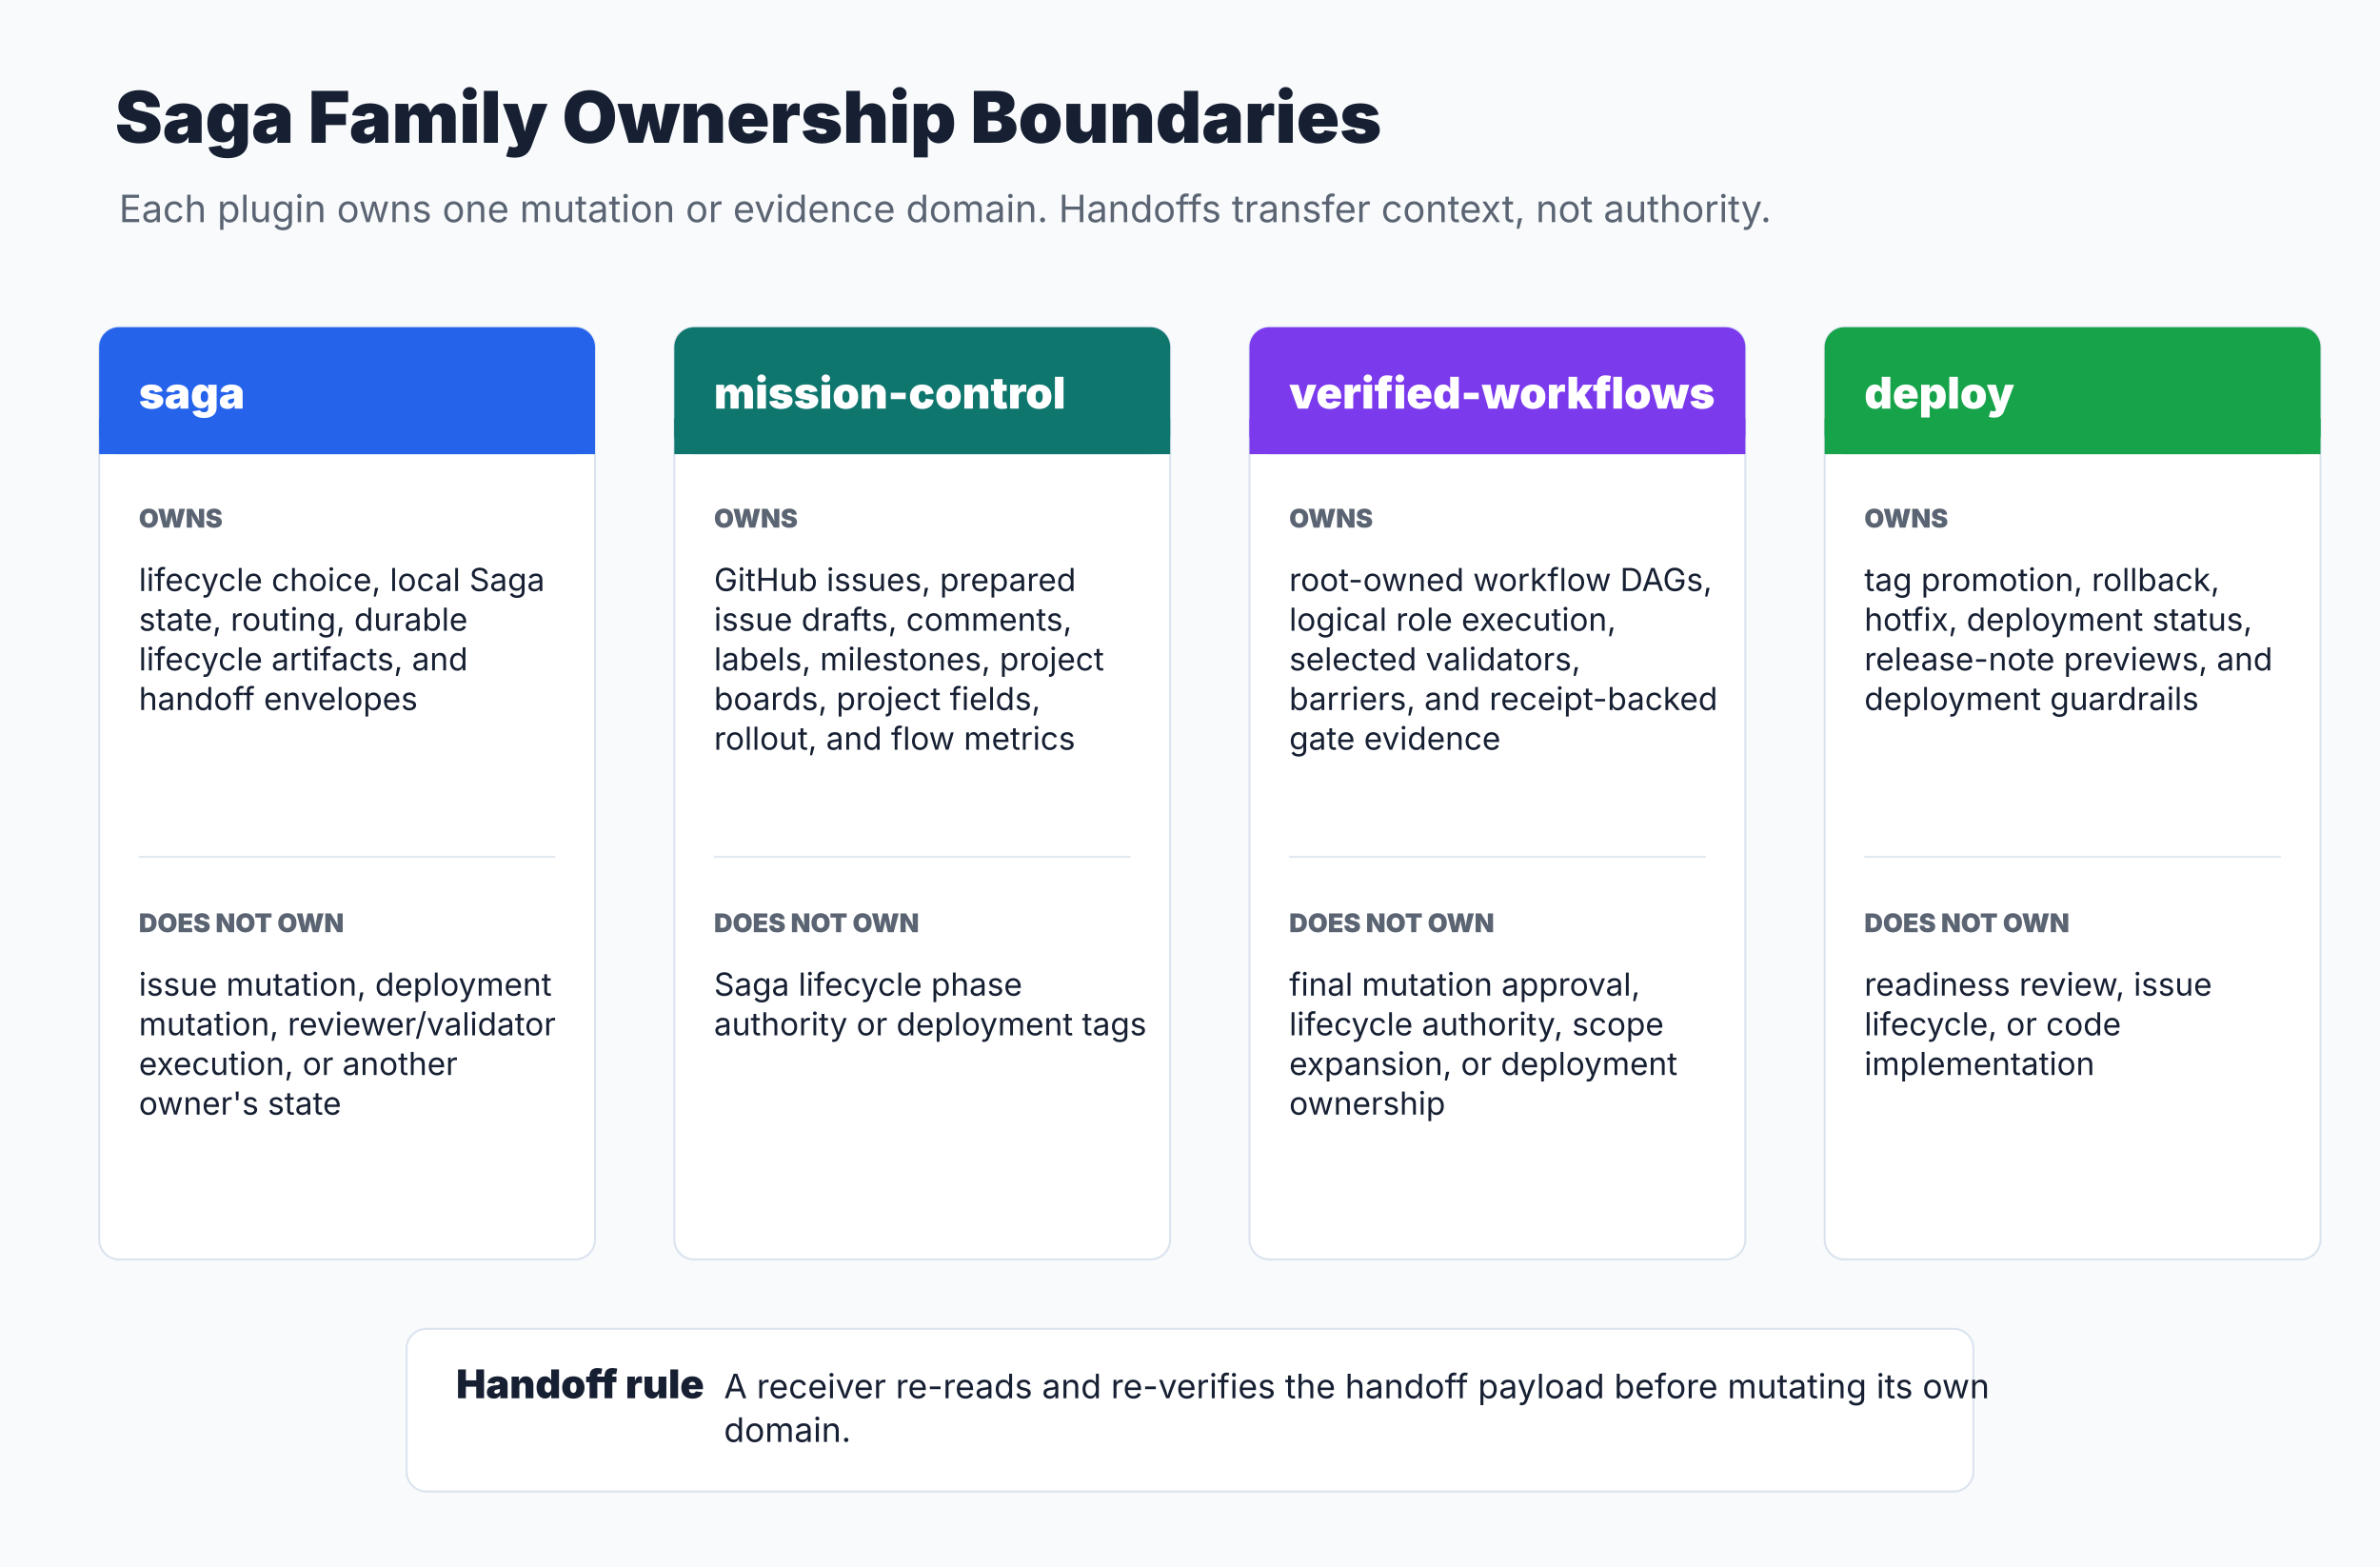
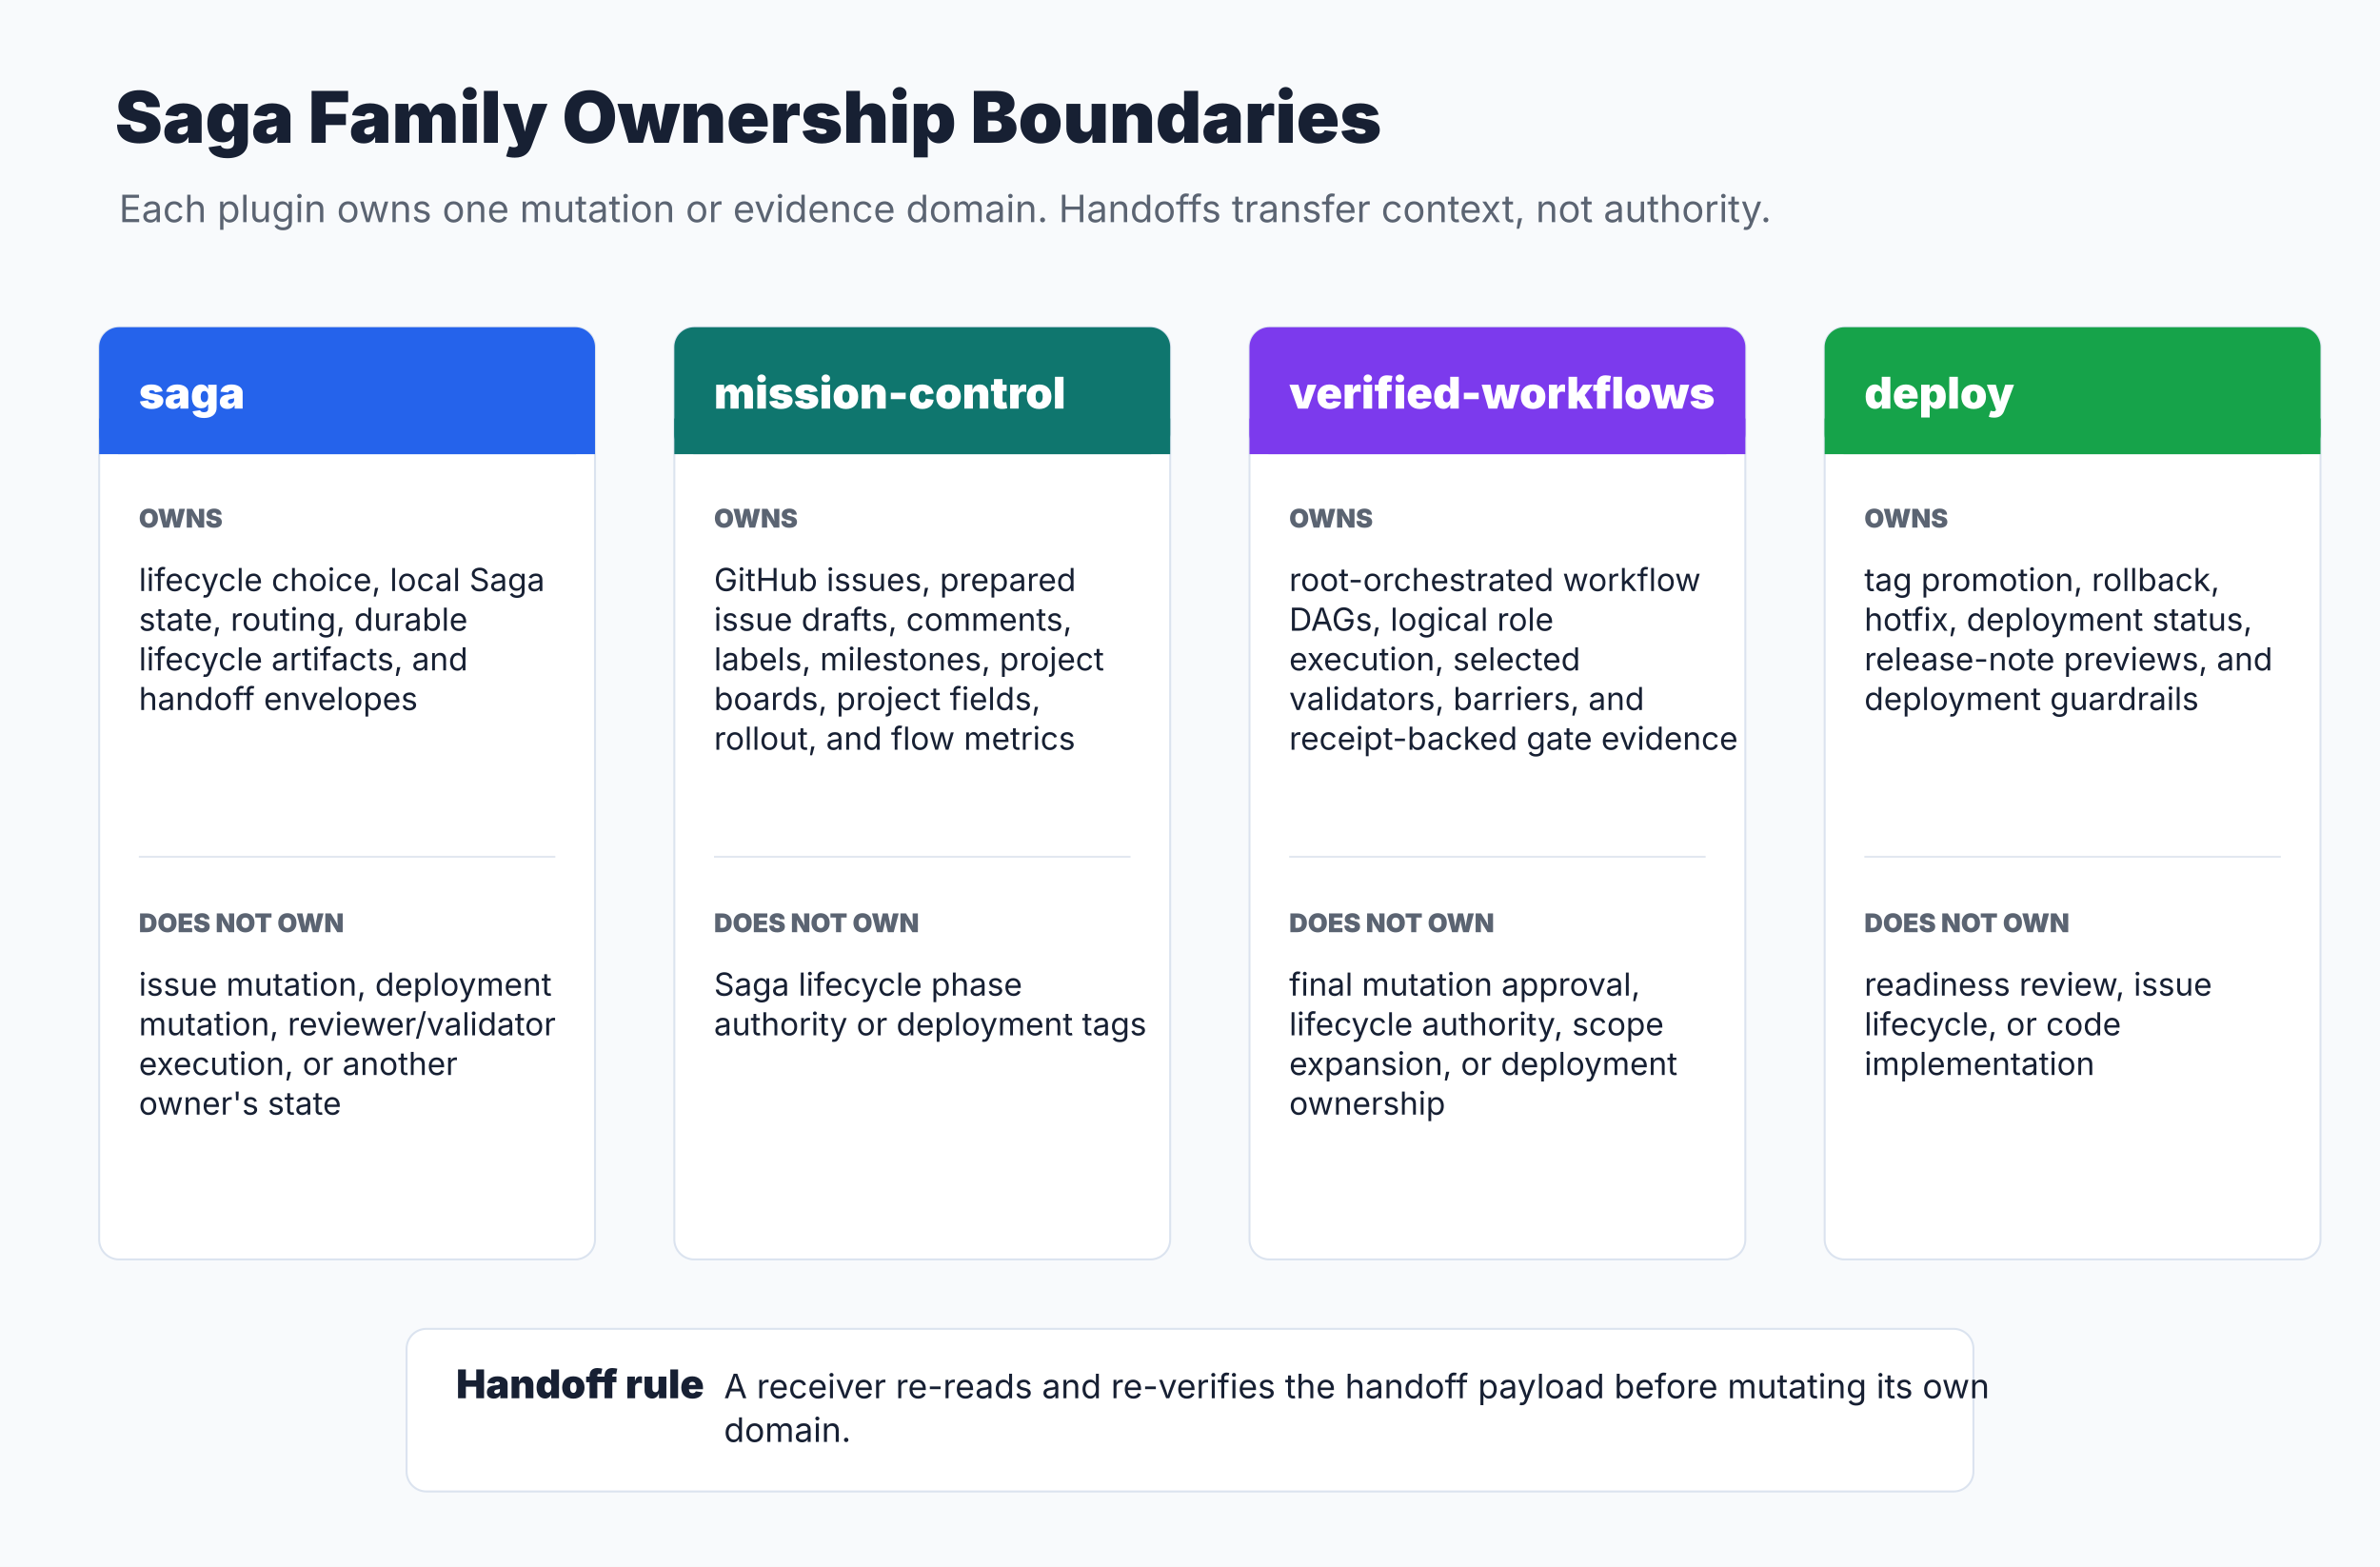
<svg xmlns="http://www.w3.org/2000/svg" width="1200" height="790" viewBox="0 0 1200 790" role="img">
  <defs>
    <marker id="arrowhead" markerWidth="10" markerHeight="10" refX="8" refY="3" orient="auto" markerUnits="strokeWidth">
      <path d="M0,0 L0,6 L9,3 z" fill="#475569" />
    </marker>
    <filter id="softShadow" x="-20%" y="-20%" width="140%" height="140%">
      <feDropShadow dx="0" dy="4" stdDeviation="6" flood-color="#0f172a" flood-opacity="0.12" />
    </filter>
  </defs>
  <rect width="1200" height="790" fill="#f8fafc" />
  <text x="58" y="72" font-family="Inter, Arial, sans-serif" font-size="36" font-weight="850" fill="#172033">Saga Family Ownership Boundaries</text>
  <text x="60" y="112" font-family="Inter, Arial, sans-serif" font-size="19" font-weight="400" fill="#5b6472">Each plugin owns one mutation or evidence domain. Handoffs transfer context, not authority.</text>
  <rect x="50" y="165" width="250" height="470" rx="10" fill="#ffffff" stroke="#dbe3ef" stroke-width="1" />
  <rect x="50" y="165" width="250" height="64" rx="10" fill="#2563eb" />
  <rect x="50" y="211" width="250" height="18" fill="#2563eb" />
  <text x="70" y="206" font-family="Inter, Arial, sans-serif" font-size="22" font-weight="850" fill="#ffffff">saga</text>
  <text x="70" y="266" font-family="Inter, Arial, sans-serif" font-size="13" font-weight="850" fill="#5b6472">OWNS</text>
  <text x="70" y="298" font-family="Inter, Arial, sans-serif" font-size="16" font-weight="400" fill="#172033">
    <tspan x="70" dy="0">lifecycle choice, local Saga</tspan>
    <tspan x="70" dy="20">state, routing, durable</tspan>
    <tspan x="70" dy="20">lifecycle artifacts, and</tspan>
    <tspan x="70" dy="20">handoff envelopes</tspan>
  </text>
  <line x1="70" y1="432" x2="280" y2="432" stroke="#e2e8f0" />
  <text x="70" y="470" font-family="Inter, Arial, sans-serif" font-size="13" font-weight="850" fill="#5b6472">DOES NOT OWN</text>
  <text x="70" y="502" font-family="Inter, Arial, sans-serif" font-size="16" font-weight="400" fill="#172033">
    <tspan x="70" dy="0">issue mutation, deployment</tspan>
    <tspan x="70" dy="20">mutation, reviewer/validator</tspan>
    <tspan x="70" dy="20">execution, or another</tspan>
    <tspan x="70" dy="20">owner's state</tspan>
  </text>
  <rect x="340" y="165" width="250" height="470" rx="10" fill="#ffffff" stroke="#dbe3ef" stroke-width="1" />
  <rect x="340" y="165" width="250" height="64" rx="10" fill="#0f766e" />
  <rect x="340" y="211" width="250" height="18" fill="#0f766e" />
  <text x="360" y="206" font-family="Inter, Arial, sans-serif" font-size="22" font-weight="850" fill="#ffffff">mission-control</text>
  <text x="360" y="266" font-family="Inter, Arial, sans-serif" font-size="13" font-weight="850" fill="#5b6472">OWNS</text>
  <text x="360" y="298" font-family="Inter, Arial, sans-serif" font-size="16" font-weight="400" fill="#172033">
    <tspan x="360" dy="0">GitHub issues, prepared</tspan>
    <tspan x="360" dy="20">issue drafts, comments,</tspan>
    <tspan x="360" dy="20">labels, milestones, project</tspan>
    <tspan x="360" dy="20">boards, project fields,</tspan>
    <tspan x="360" dy="20">rollout, and flow metrics</tspan>
  </text>
  <line x1="360" y1="432" x2="570" y2="432" stroke="#e2e8f0" />
  <text x="360" y="470" font-family="Inter, Arial, sans-serif" font-size="13" font-weight="850" fill="#5b6472">DOES NOT OWN</text>
  <text x="360" y="502" font-family="Inter, Arial, sans-serif" font-size="16" font-weight="400" fill="#172033">
    <tspan x="360" dy="0">Saga lifecycle phase</tspan>
    <tspan x="360" dy="20">authority or deployment tags</tspan>
  </text>
  <rect x="630" y="165" width="250" height="470" rx="10" fill="#ffffff" stroke="#dbe3ef" stroke-width="1" />
  <rect x="630" y="165" width="250" height="64" rx="10" fill="#7c3aed" />
  <rect x="630" y="211" width="250" height="18" fill="#7c3aed" />
  <text x="650" y="206" font-family="Inter, Arial, sans-serif" font-size="22" font-weight="850" fill="#ffffff">verified-workflows</text>
  <text x="650" y="266" font-family="Inter, Arial, sans-serif" font-size="13" font-weight="850" fill="#5b6472">OWNS</text>
  <text x="650" y="298" font-family="Inter, Arial, sans-serif" font-size="16" font-weight="400" fill="#172033">
-     <tspan x="650" dy="0">root-owned workflow DAGs,</tspan>
-     <tspan x="650" dy="20">logical role execution,</tspan>
-     <tspan x="650" dy="20">selected validators,</tspan>
-     <tspan x="650" dy="20">barriers, and receipt-backed</tspan>
-     <tspan x="650" dy="20">gate evidence</tspan>
+     <tspan x="650" dy="0">root-orchestrated workflow</tspan>
+     <tspan x="650" dy="20">DAGs, logical role</tspan>
+     <tspan x="650" dy="20">execution, selected</tspan>
+     <tspan x="650" dy="20">validators, barriers, and</tspan>
+     <tspan x="650" dy="20">receipt-backed gate evidence</tspan>
  </text>
  <line x1="650" y1="432" x2="860" y2="432" stroke="#e2e8f0" />
  <text x="650" y="470" font-family="Inter, Arial, sans-serif" font-size="13" font-weight="850" fill="#5b6472">DOES NOT OWN</text>
  <text x="650" y="502" font-family="Inter, Arial, sans-serif" font-size="16" font-weight="400" fill="#172033">
    <tspan x="650" dy="0">final mutation approval,</tspan>
    <tspan x="650" dy="20">lifecycle authority, scope</tspan>
    <tspan x="650" dy="20">expansion, or deployment</tspan>
    <tspan x="650" dy="20">ownership</tspan>
  </text>
  <rect x="920" y="165" width="250" height="470" rx="10" fill="#ffffff" stroke="#dbe3ef" stroke-width="1" />
  <rect x="920" y="165" width="250" height="64" rx="10" fill="#16a34a" />
  <rect x="920" y="211" width="250" height="18" fill="#16a34a" />
  <text x="940" y="206" font-family="Inter, Arial, sans-serif" font-size="22" font-weight="850" fill="#ffffff">deploy</text>
  <text x="940" y="266" font-family="Inter, Arial, sans-serif" font-size="13" font-weight="850" fill="#5b6472">OWNS</text>
  <text x="940" y="298" font-family="Inter, Arial, sans-serif" font-size="16" font-weight="400" fill="#172033">
    <tspan x="940" dy="0">tag promotion, rollback,</tspan>
    <tspan x="940" dy="20">hotfix, deployment status,</tspan>
    <tspan x="940" dy="20">release-note previews, and</tspan>
    <tspan x="940" dy="20">deployment guardrails</tspan>
  </text>
  <line x1="940" y1="432" x2="1150" y2="432" stroke="#e2e8f0" />
  <text x="940" y="470" font-family="Inter, Arial, sans-serif" font-size="13" font-weight="850" fill="#5b6472">DOES NOT OWN</text>
  <text x="940" y="502" font-family="Inter, Arial, sans-serif" font-size="16" font-weight="400" fill="#172033">
    <tspan x="940" dy="0">readiness review, issue</tspan>
    <tspan x="940" dy="20">lifecycle, or code</tspan>
    <tspan x="940" dy="20">implementation</tspan>
  </text>
  <rect x="205" y="670" width="790" height="82" rx="10" fill="#ffffff" stroke="#dbe3ef" stroke-width="1" />
  <text x="230" y="705" font-family="Inter, Arial, sans-serif" font-size="20" font-weight="850" fill="#172033">Handoff rule</text>
  <text x="365" y="705" font-family="Inter, Arial, sans-serif" font-size="17" font-weight="400" fill="#172033">
    <tspan x="365" dy="0">A receiver re-reads and re-verifies the handoff payload before mutating its own</tspan>
    <tspan x="365" dy="22">domain.</tspan>
  </text>
</svg>
